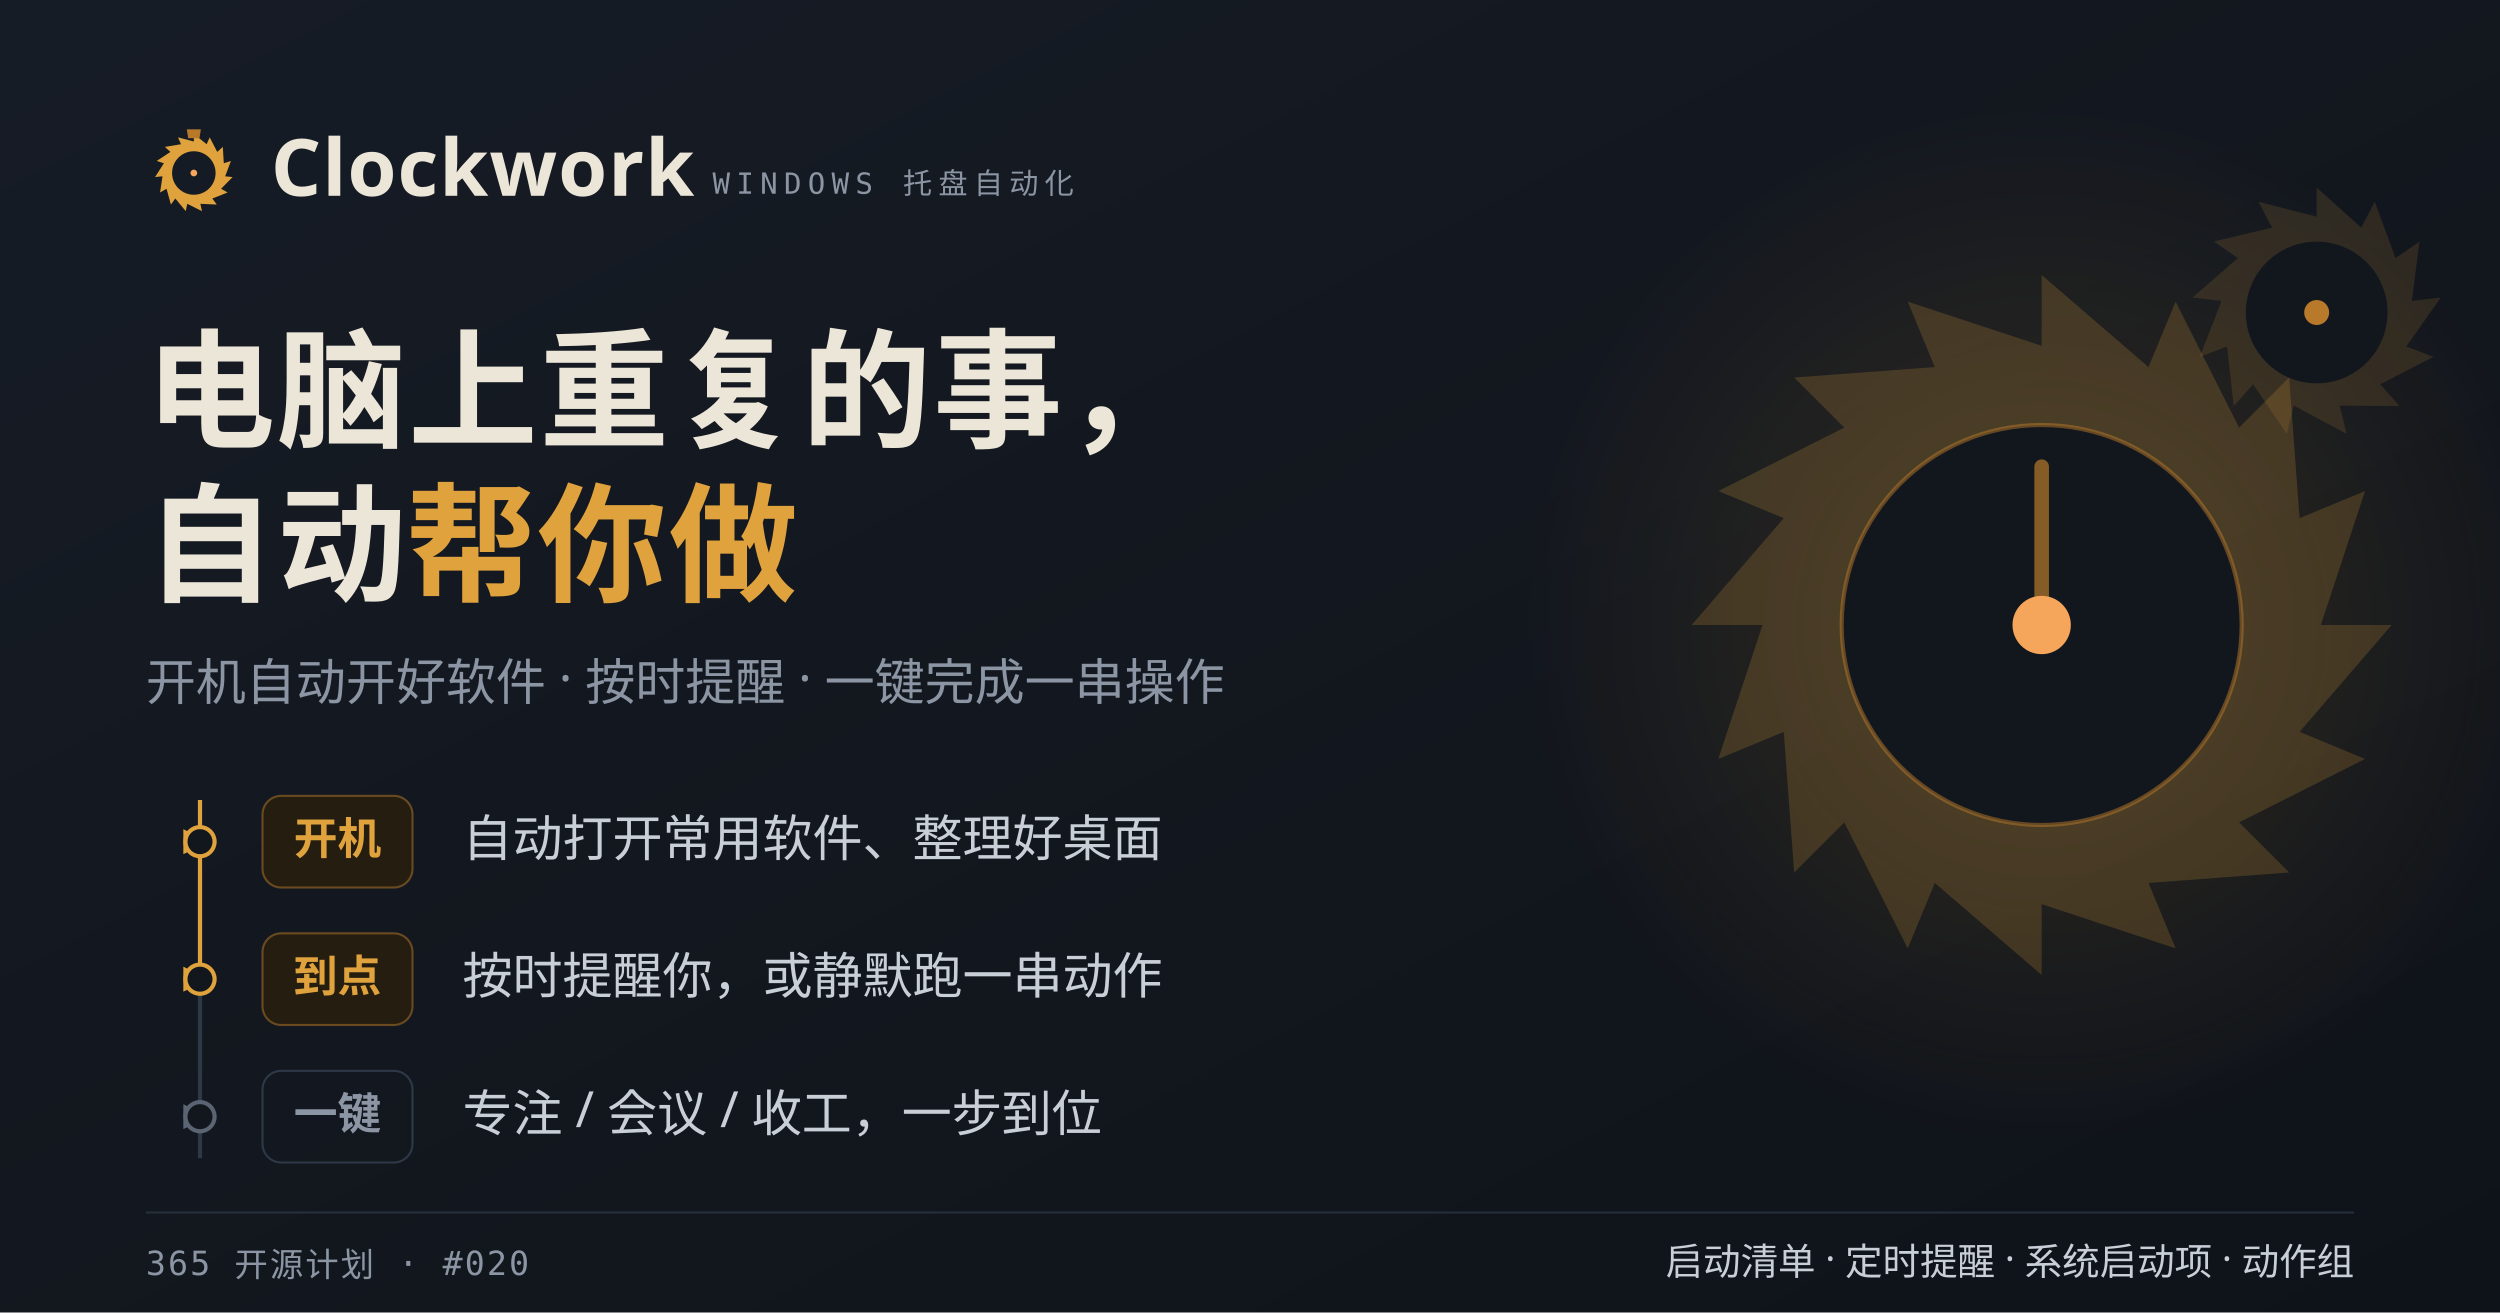
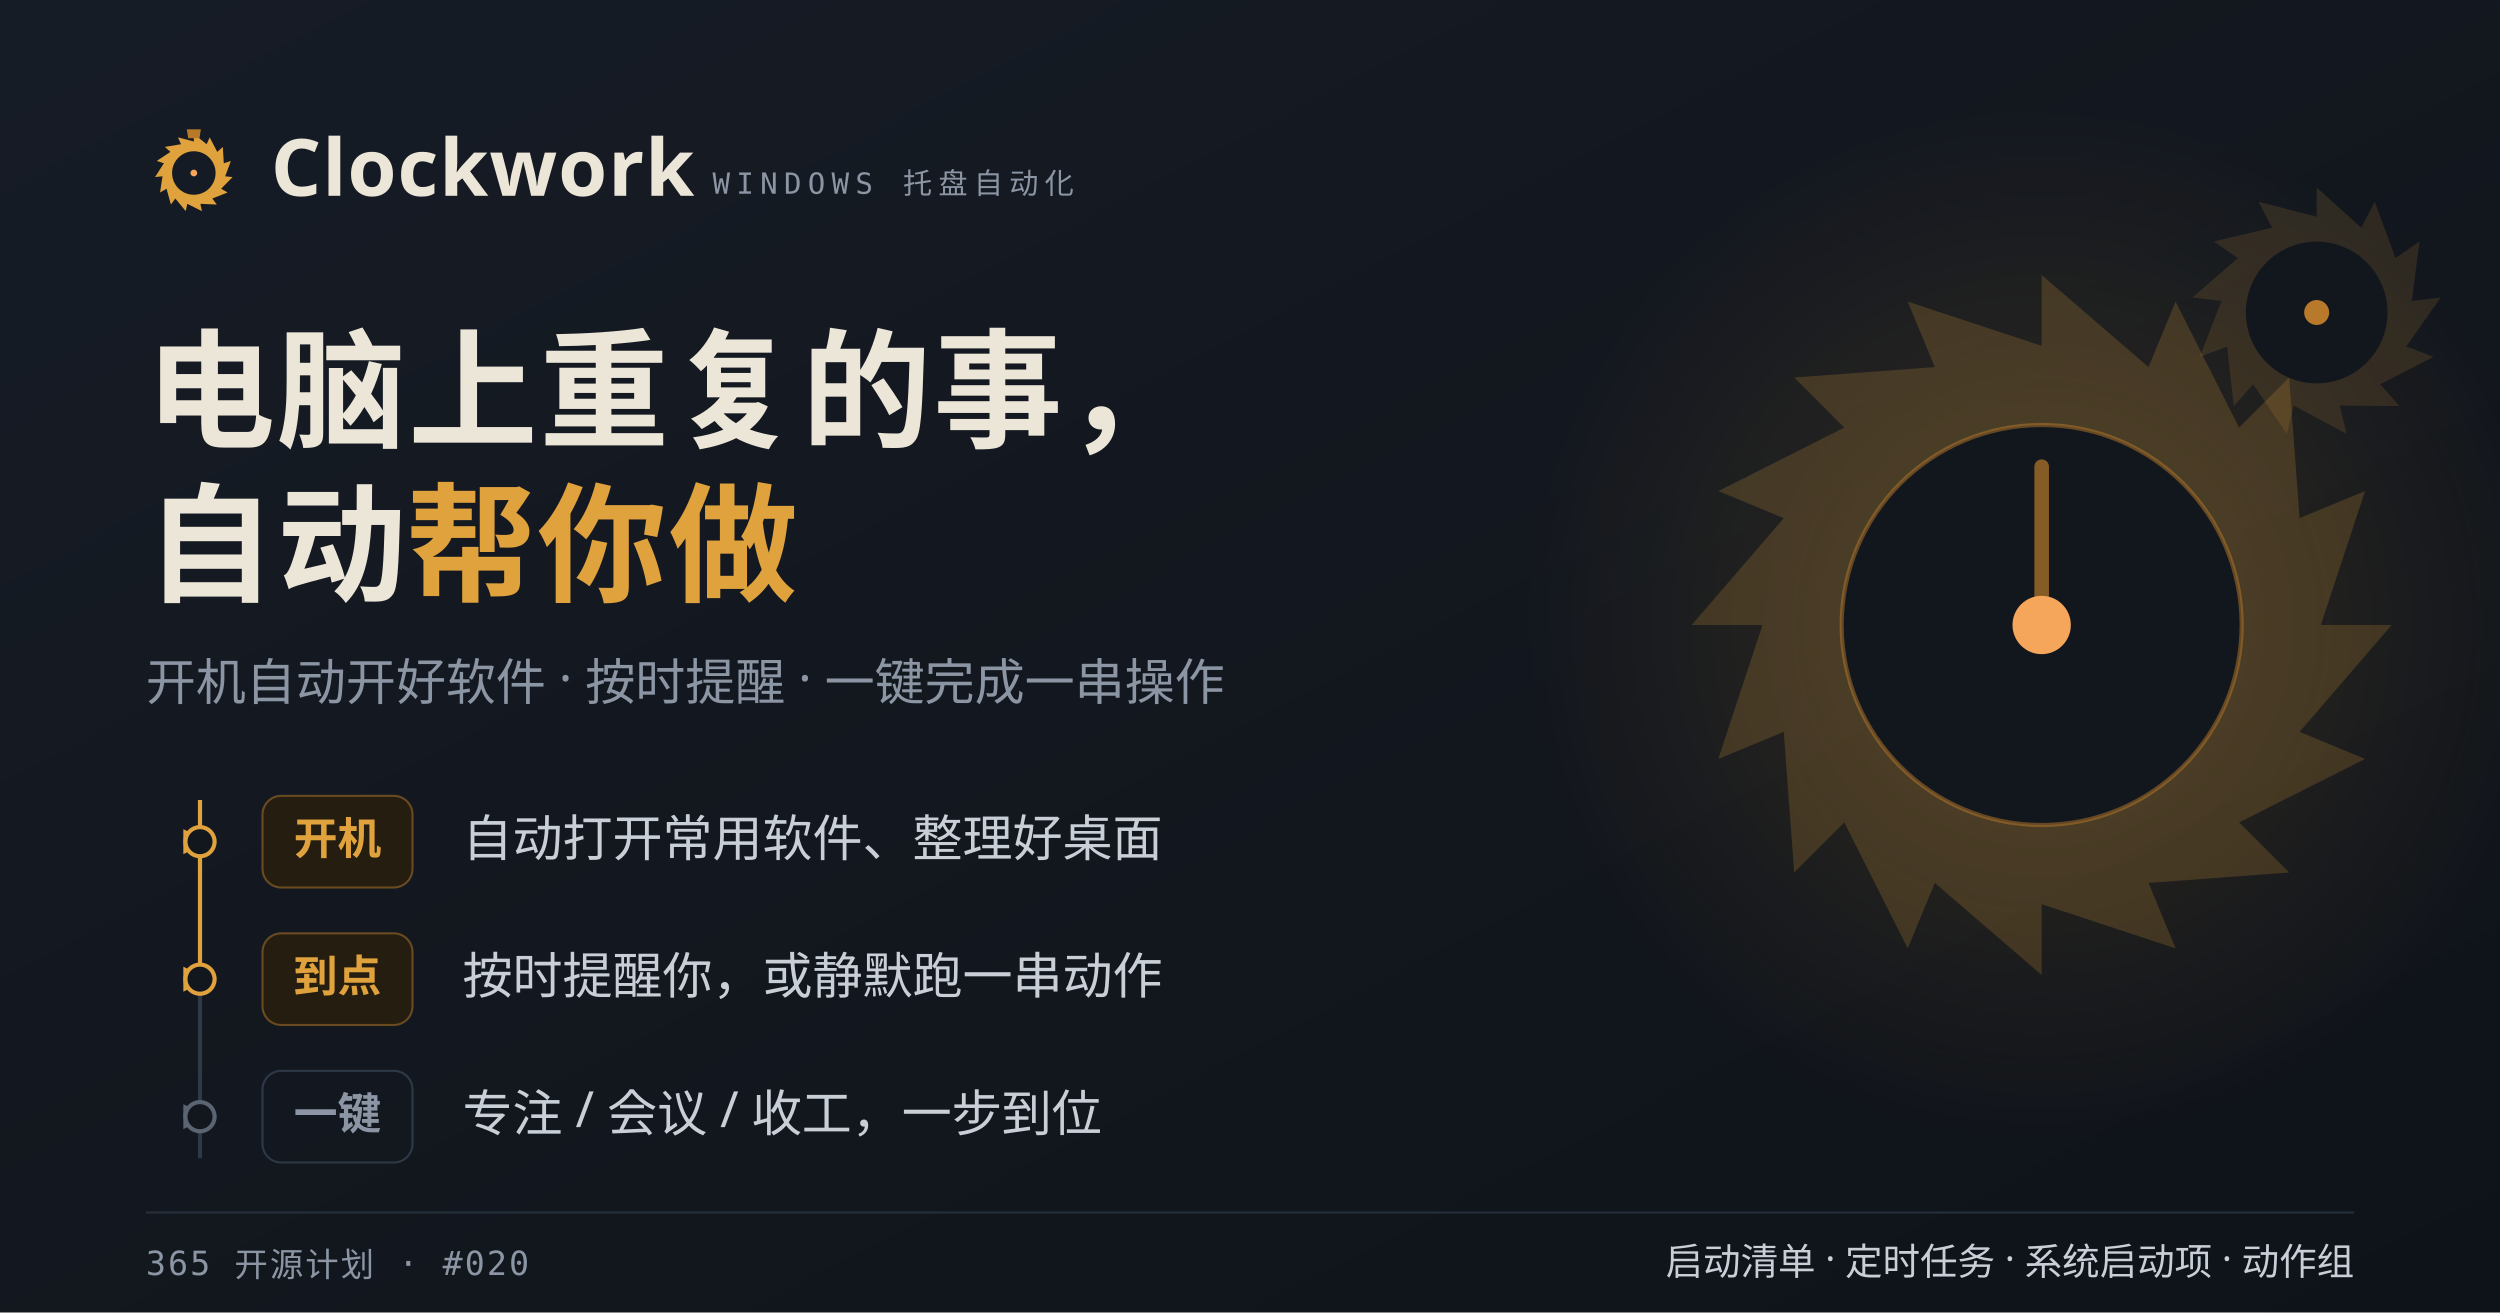
<svg xmlns="http://www.w3.org/2000/svg" width="1200" height="630" viewBox="0 0 1200 630">
  <defs>
    <linearGradient id="cbg" x1="0" y1="0" x2="1" y2="1">
      <stop offset="0" stop-color="#161C26" />
      <stop offset="0.6" stop-color="#12161D" />
      <stop offset="1" stop-color="#0E1219" />
    </linearGradient>
    <radialGradient id="cglow" cx="0.5" cy="0.5" r="0.5">
      <stop offset="0" stop-color="#E0A23C" stop-opacity="0.16" />
      <stop offset="1" stop-color="#E0A23C" stop-opacity="0" />
    </radialGradient>
  </defs>
  <rect width="1200" height="630" fill="url(#cbg)" />
  <circle cx="980" cy="300" r="250" fill="url(#cglow)" />
  <g>
    <path d="M980.00,166.00 L980.00,132.00 L1031.28,176.20 L1044.29,144.79 L1074.75,205.25 L1098.79,181.21 L1103.80,248.72 L1135.21,235.71 L1114.00,300.00 L1148.00,300.00 L1103.80,351.28 L1135.21,364.29 L1074.75,394.75 L1098.79,418.79 L1031.28,423.80 L1044.29,455.21 L980.00,434.00 L980.00,468.00 L928.72,423.80 L915.71,455.21 L885.25,394.75 L861.21,418.79 L856.20,351.28 L824.79,364.29 L846.00,300.00 L812.00,300.00 L856.20,248.72 L824.79,235.71 L885.25,205.25 L861.21,181.21 L928.72,176.20 L915.71,144.79 Z" fill="#E0A23C" fill-opacity="0.20" />
    <circle cx="980" cy="300" r="96" fill="#12161D" />
    <circle cx="980" cy="300" r="96" fill="none" stroke="#B87A2A" stroke-opacity="0.5" stroke-width="2" />
    <line x1="980" y1="300" x2="980" y2="224" stroke="#B87A2A" stroke-opacity="0.7" stroke-width="7" stroke-linecap="round" />
    <circle cx="980" cy="300" r="14" fill="#F5A65A" />
    <path d="M1112.00,104.00 L1112.00,90.00 L1133.38,109.27 L1139.88,96.87 L1149.86,123.87 L1161.38,115.92 L1157.66,144.46 L1171.56,142.77 L1155.01,166.31 L1168.10,171.28 L1142.50,184.43 L1151.79,194.91 L1123.01,194.66 L1126.36,208.26 L1100.99,194.66 L1097.64,208.26 L1081.50,184.43 L1072.21,194.91 L1068.99,166.31 L1055.90,171.28 L1066.34,144.46 L1052.44,142.77 L1074.14,123.87 L1062.62,115.92 L1090.62,109.27 L1084.12,96.87 Z" fill="#E0A23C" fill-opacity="0.14" />
    <circle cx="1112" cy="150" r="34" fill="#12161D" />
    <circle cx="1112" cy="150" r="6" fill="#B87A2A" />
  </g>
  <g transform="translate(70,64)">
    <g transform="translate(0,-4) scale(0.18)">
      <path fill-rule="evenodd" d="M128.00,44.00 L128.00,24.00 L162.17,51.26 L170.30,32.99 L190.42,71.79 L205.29,58.41 L207.89,102.04 L226.91,95.86 L211.54,136.78 L231.43,138.87 L200.75,170.00 L218.07,180.00 L177.37,195.96 L189.13,212.14 L145.46,210.16 L149.62,229.73 L110.54,210.16 L106.38,229.73 L78.63,195.96 L66.87,212.14 L55.25,170.00 L37.93,180.00 L44.46,136.78 L24.57,138.87 L48.11,102.04 L29.09,95.86 L65.58,71.79 L50.71,58.41 L93.83,51.26 L85.70,32.99 Z M186,128 a58,58 0 1,0 -116,0 a58,58 0 1,0 116,0 Z" fill="#E0A23C" />
      <path d="M109.20,11.51 L146.80,11.51 L142.98,35.20 L113.02,35.20 Z" fill="#B87A2A" />
      <circle cx="128" cy="128" r="9" fill="#F5A65A" />
    </g>
    <text x="60" y="30" font-family="Bahnschrift, DIN, sans-serif" font-weight="600" font-size="38" fill="#ECE6D8" letter-spacing="0.5">Clockwork</text>
    <text x="272" y="29" font-family="Consolas, monospace" font-size="14" fill="#8B95A3" letter-spacing="3">WINDOWS 托盘自动化</text>
  </g>
  <text x="70" y="210" font-family="Microsoft YaHei, sans-serif" font-weight="700" font-size="62" fill="#ECE6D8" letter-spacing="1">电脑上重复的事，</text>
  <text x="70" y="284" font-family="Microsoft YaHei, sans-serif" font-weight="700" font-size="62" fill="#ECE6D8" letter-spacing="1">自动<tspan fill="#E0A23C">帮你做</tspan>
  </text>
  <text x="70" y="336" font-family="Microsoft YaHei, sans-serif" font-size="24" fill="#8B95A3">开机自动开好软件 · 按时提醒 · 一键完成一串操作</text>
  <g>
    <line x1="96" y1="384" x2="96" y2="556" stroke="#2E3947" stroke-width="2" />
    <line x1="96" y1="384" x2="96" y2="470" stroke="#E0A23C" stroke-width="2" />
    <path d="M88,398 L100,404 L88,410 Z" fill="#E0A23C" />
    <circle cx="96" cy="404" r="7" fill="#12161D" stroke="#E0A23C" stroke-width="2" />
    <rect x="126" y="382" width="72" height="44" rx="9" fill="#251d10" stroke="#B87A2A" stroke-opacity="0.5" />
    <text x="162" y="410" font-family="Bahnschrift, sans-serif" font-weight="700" font-size="21" fill="#E0A23C" text-anchor="middle">开机</text>
    <text x="222" y="411" font-family="Microsoft YaHei, sans-serif" font-size="24" fill="#C9CFD7">自动打开常用软件、整理好桌面</text>
    <path d="M88,464 L100,470 L88,476 Z" fill="#E0A23C" />
    <circle cx="96" cy="470" r="7" fill="#12161D" stroke="#E0A23C" stroke-width="2" />
    <rect x="126" y="448" width="72" height="44" rx="9" fill="#251d10" stroke="#B87A2A" stroke-opacity="0.5" />
    <text x="162" y="476" font-family="Bahnschrift, sans-serif" font-weight="700" font-size="21" fill="#E0A23C" text-anchor="middle">到点</text>
    <text x="222" y="477" font-family="Microsoft YaHei, sans-serif" font-size="24" fill="#C9CFD7">按时提醒你，或静默跑一串动作</text>
    <path d="M88,530 L100,536 L88,542 Z" fill="#5B6472" />
    <circle cx="96" cy="536" r="7" fill="#12161D" stroke="#5B6472" stroke-width="2" />
    <rect x="126" y="514" width="72" height="44" rx="9" fill="none" stroke="#2E3947" />
    <text x="162" y="542" font-family="Bahnschrift, sans-serif" font-weight="700" font-size="21" fill="#8B95A3" text-anchor="middle">一键</text>
    <text x="222" y="543" font-family="Microsoft YaHei, sans-serif" font-size="24" fill="#C9CFD7">专注 / 会议 / 收工，一步到位</text>
  </g>
  <line x1="70" y1="582" x2="1130" y2="582" stroke="#2E3947" stroke-opacity="0.7" />
  <text x="70" y="612" font-family="Consolas, monospace" font-size="16" fill="#8B95A3" letter-spacing="1">365 开源计划 · #020</text>
-   <text x="1130" y="612" font-family="Microsoft YaHei, sans-serif" font-size="18" fill="#C9CFD7" text-anchor="end">启动清单 · 定时提醒 · 系统启动项 · 动作组</text>
+   <text x="1130" y="612" font-family="Microsoft YaHei, sans-serif" font-size="18" fill="#C9CFD7" text-anchor="end">启动清单 · 定时任务 · 系统启动项 · 动作组</text>
</svg>
